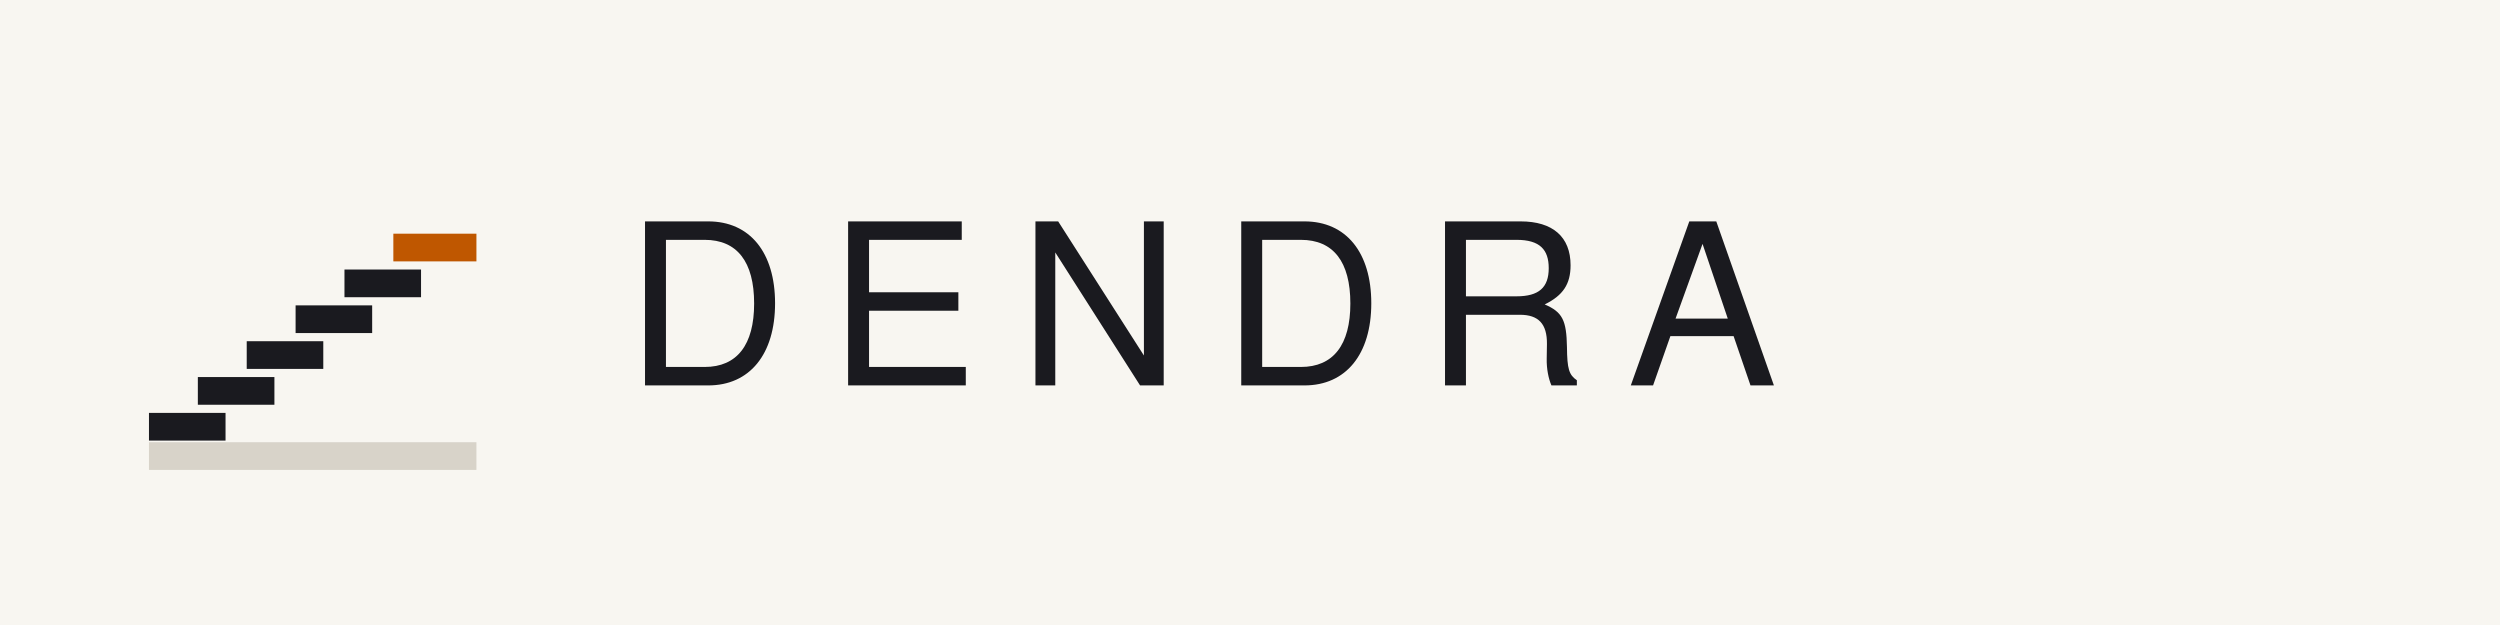
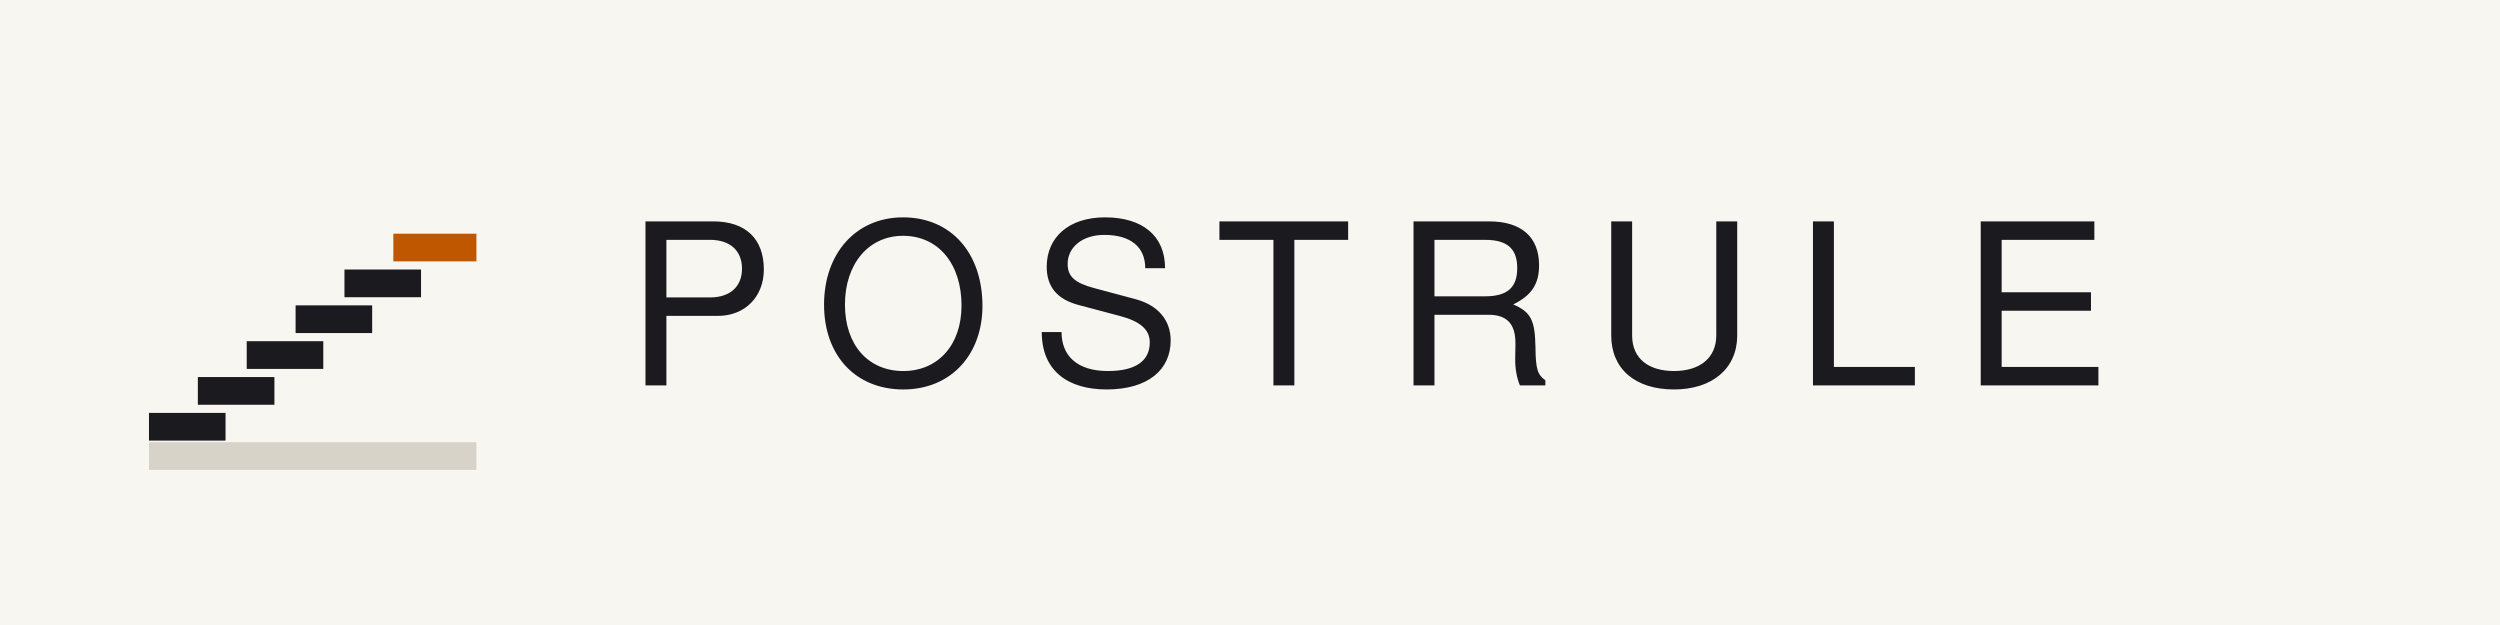
<svg xmlns="http://www.w3.org/2000/svg" viewBox="0 0 1200 300">
  <rect width="1200" height="300" fill="#f8f6f1" />
  <g transform="translate(50, 50) scale(0.391)">
    <line x1="72" y1="432" x2="440" y2="432" stroke="#d8d3c9" stroke-width="34" stroke-linecap="square" />
    <line x1="72" y1="396" x2="132" y2="396" stroke="#1a1a1f" stroke-width="34" stroke-linecap="square" />
    <line x1="132" y1="352" x2="192" y2="352" stroke="#1a1a1f" stroke-width="34" stroke-linecap="square" />
    <line x1="192" y1="308" x2="252" y2="308" stroke="#1a1a1f" stroke-width="34" stroke-linecap="square" />
    <line x1="252" y1="264" x2="312" y2="264" stroke="#1a1a1f" stroke-width="34" stroke-linecap="square" />
    <line x1="312" y1="220" x2="372" y2="220" stroke="#1a1a1f" stroke-width="34" stroke-linecap="square" />
    <line x1="372" y1="176" x2="440" y2="176" stroke="#BF5700" stroke-width="34" stroke-linecap="square" />
  </g>
-   <text x="300" y="185" font-family="'Space Grotesk', 'Neue Haas Grotesk Display', 'Helvetica Neue', system-ui, sans-serif" font-weight="500" font-size="108" letter-spacing="19.4" fill="#1a1a1f">DENDRA</text>
+   <text x="300" y="185" font-family="'Space Grotesk', 'Neue Haas Grotesk Display', 'Helvetica Neue', system-ui, sans-serif" font-weight="500" font-size="108" letter-spacing="19.4" fill="#1a1a1f">POSTRULE</text>
</svg>
